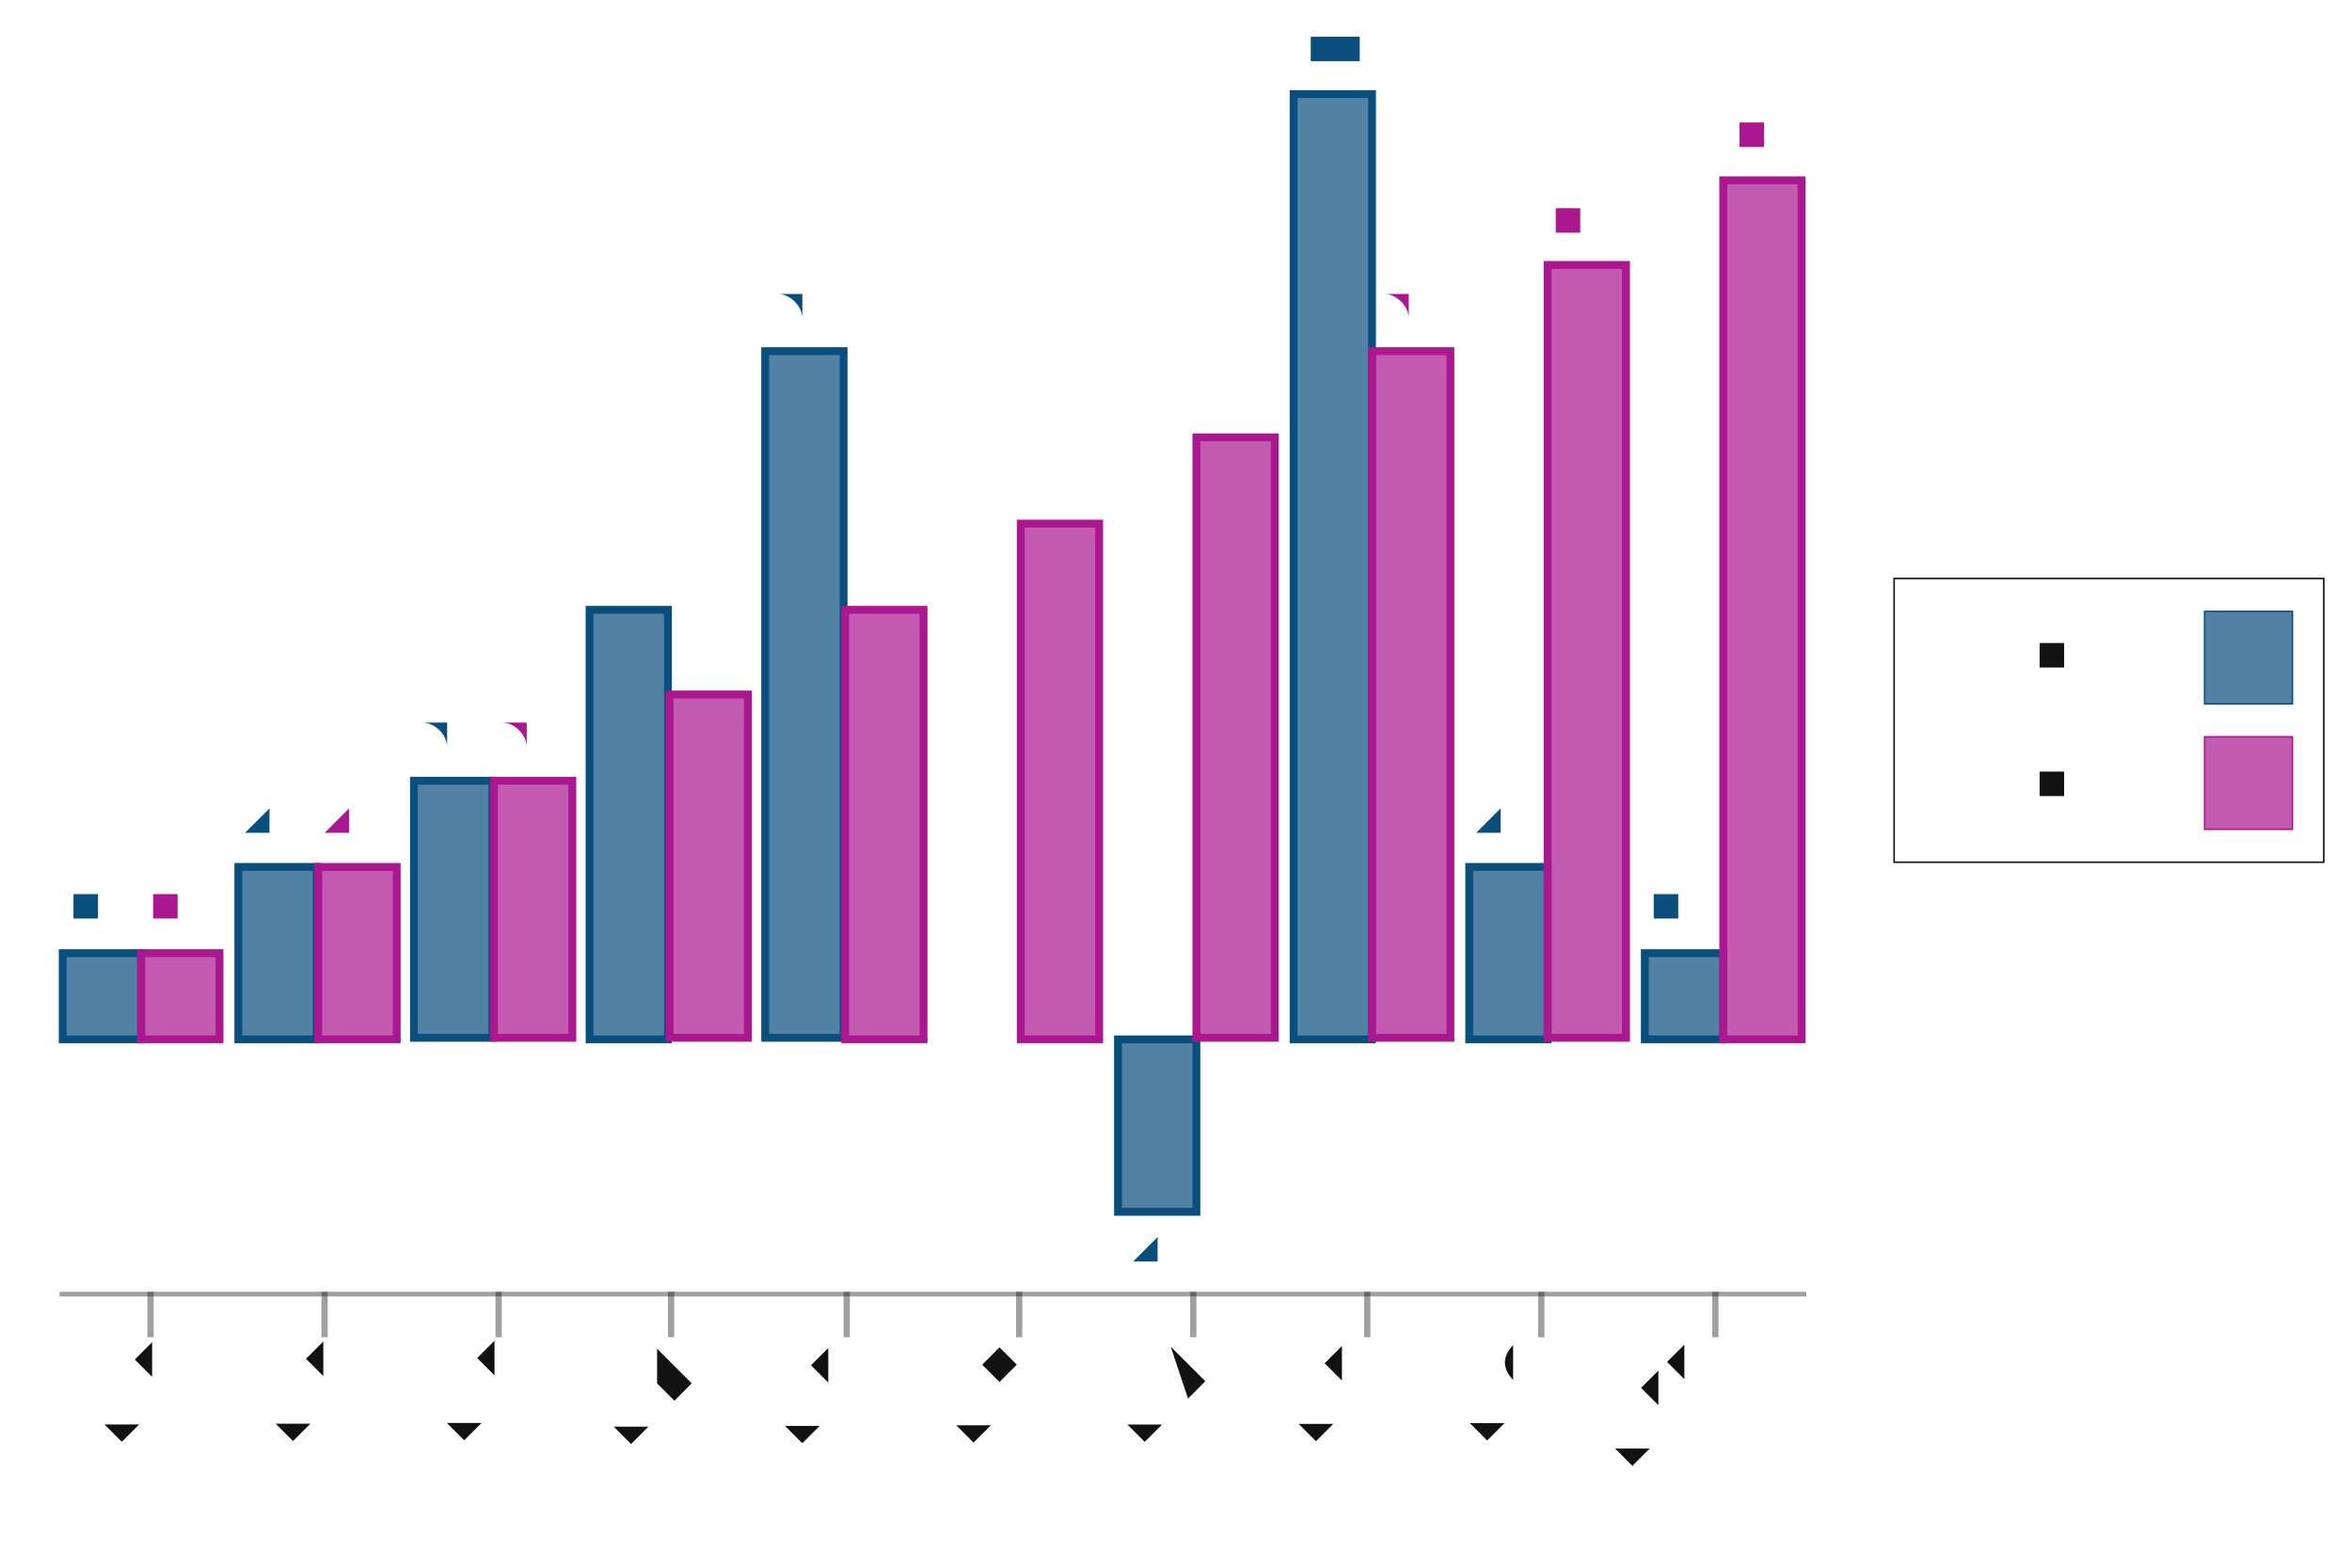
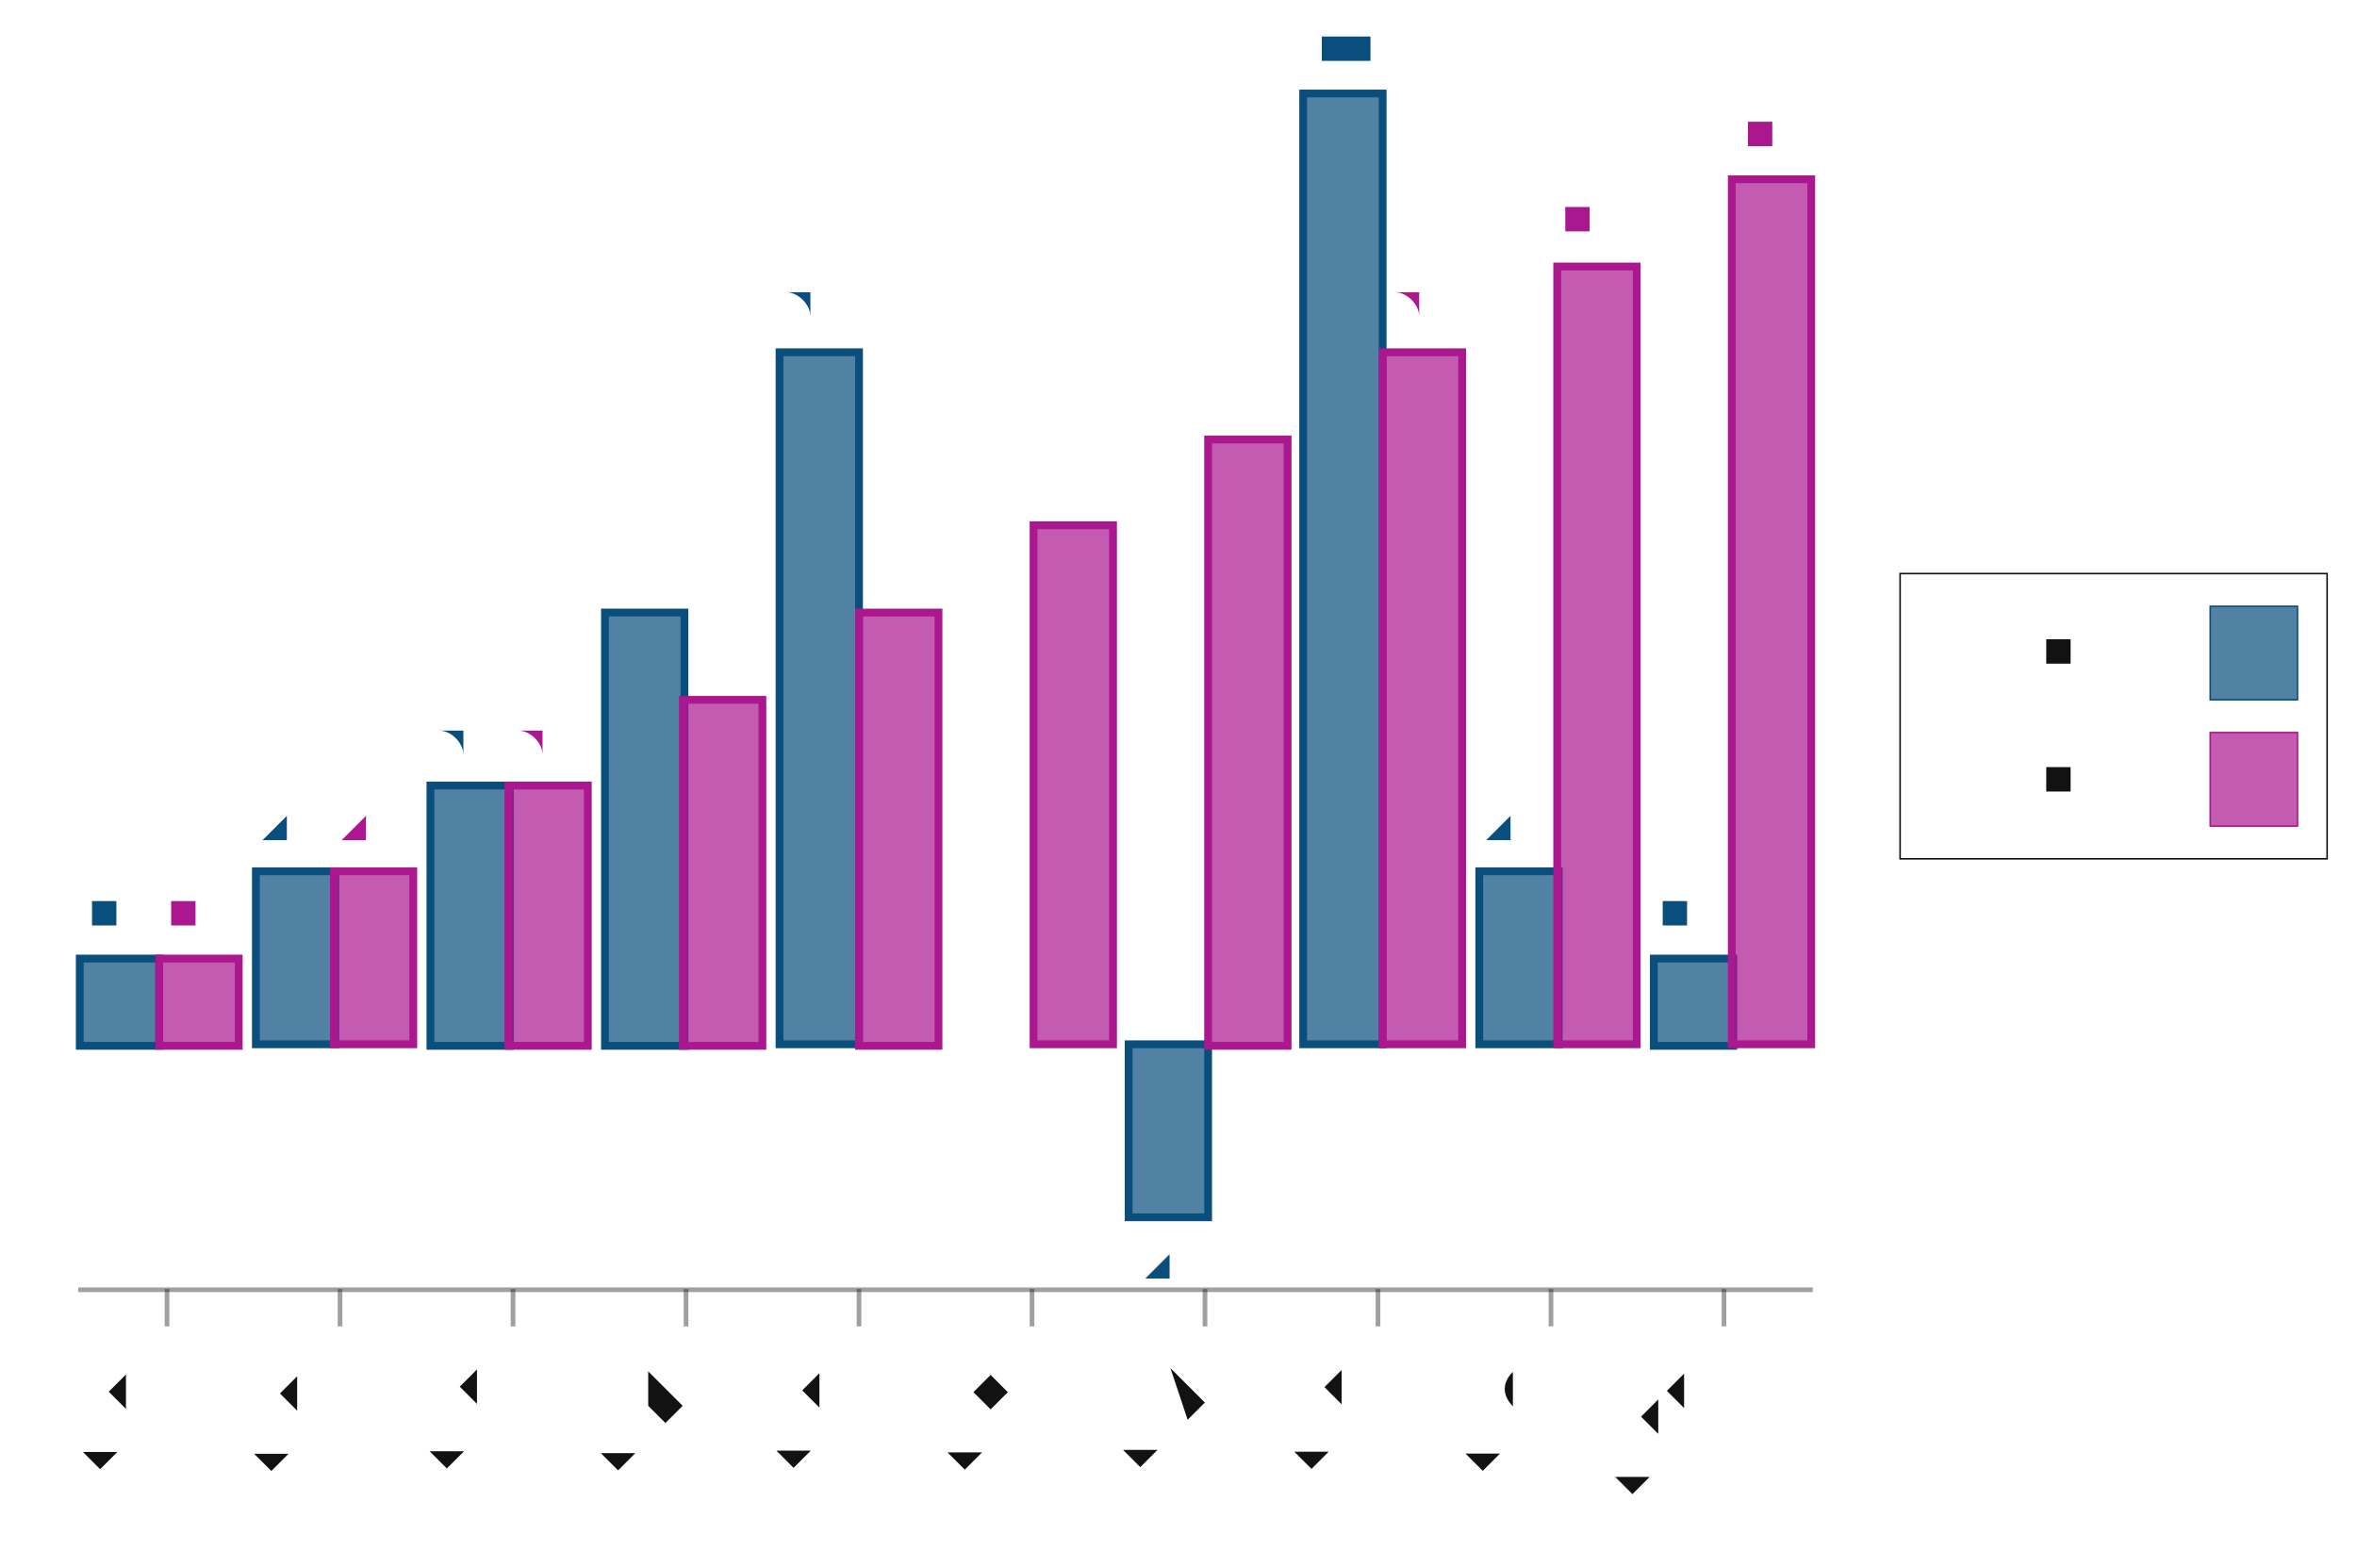
- <svg xmlns="http://www.w3.org/2000/svg" width="450" height="300" viewBox="-0.75 -0.5 1.5 1.0">
+ <svg xmlns="http://www.w3.org/2000/svg" width="451" height="300" viewBox="-0.762 -0.5 1.512 1.006">
  <style>svg {
  color-scheme: light dark;
}
{
  .canvas g, .title g, .axisbar g, .ticktext g, .tickglyph g, .ticklines g, .legendContent g text {
    fill: rgb(5%, 5%, 5%);
  }
  .ticklines g, .tickglyph g, .legendBorder g {
    stroke: rgb(5%, 5%, 5%);
  }
  .legendBorder g {
    fill: rgb(94%, 94%, 94%);
  }
}
@media (prefers-color-scheme:dark) {
  .canvas g, .title g, .axisbar g, .ticktext g, .tickglyph g, .ticklines g, .legendContent g text {
    fill: rgb(94%, 94%, 94%);
  }
  .ticklines g, .tickglyph g, .legendBorder g {
    stroke: rgb(94%, 94%, 94%);
  }
  .legendBorder g {
    fill: rgb(5%, 5%, 5%);
  }
}
svg { font-family: system-ui,-apple-system,"Segoe UI",Roboto,"Helvetica Neue",Arial,"Noto Sans","Liberation Sans",sans-serif,"Apple Color Emoji","Segoe UI Emoji","Segoe UI Symbol","Noto Color Emoji";
}

ticktext { font-family: SFMono-Regular,Menlo,Monaco,Consolas,"Liberation Mono","Courier New",monospace;
}

</style>
  <g class="chart">
    <g class="barchart">
      <g stroke-width="0.005" stroke="rgb(2%, 29%, 48%)" stroke-opacity="1.0" fill="rgb(2%, 29%, 48%)" fill-opacity="0.7">
-         <rect width="0.05" height="0.055" x="-0.71" y="0.108" />
-         <rect width="0.05" height="0.11" x="-0.598" y="0.053" />
-         <rect width="0.05" height="0.164" x="-0.486" y="-0.002" />
-         <rect width="0.05" height="0.274" x="-0.374" y="-0.111" />
-         <rect width="0.05" height="0.438" x="-0.262" y="-0.276" />
-         <rect width="0.05" height="0" x="-0.149" y="0.163" />
-         <rect width="0.05" height="0.11" x="-0.037" y="0.163" />
-         <rect width="0.05" height="0.603" x="0.075" y="-0.44" />
-         <rect width="0.05" height="0.11" x="0.187" y="0.053" />
-         <rect width="0.05" height="0.055" x="0.299" y="0.108" />
+         <rect width="0.051" height="0.056" x="-0.711" y="0.115" />
+         <rect width="0.051" height="0.111" x="-0.598" y="0.059" />
+         <rect width="0.051" height="0.167" x="-0.486" y="0.004" />
+         <rect width="0.051" height="0.278" x="-0.374" y="-0.107" />
+         <rect width="0.051" height="0.444" x="-0.262" y="-0.274" />
+         <rect width="0.051" height="0" x="-0.15" y="0.17" />
+         <rect width="0.051" height="0.111" x="-0.038" y="0.17" />
+         <rect width="0.051" height="0.61" x="0.074" y="-0.44" />
+         <rect width="0.051" height="0.111" x="0.187" y="0.059" />
+         <rect width="0.051" height="0.056" x="0.299" y="0.115" />
      </g>
      <g stroke-width="0.005" stroke="rgb(66%, 7%, 55%)" stroke-opacity="1.0" fill="rgb(66%, 7%, 55%)" fill-opacity="0.7">
-         <rect width="0.05" height="0.055" x="-0.66" y="0.108" />
-         <rect width="0.05" height="0.11" x="-0.547" y="0.053" />
-         <rect width="0.05" height="0.164" x="-0.435" y="-0.002" />
-         <rect width="0.05" height="0.219" x="-0.323" y="-0.057" />
-         <rect width="0.05" height="0.274" x="-0.211" y="-0.111" />
-         <rect width="0.05" height="0.329" x="-0.099" y="-0.166" />
-         <rect width="0.05" height="0.383" x="0.013" y="-0.221" />
-         <rect width="0.05" height="0.438" x="0.125" y="-0.276" />
-         <rect width="0.05" height="0.493" x="0.237" y="-0.331" />
-         <rect width="0.05" height="0.548" x="0.349" y="-0.385" />
+         <rect width="0.051" height="0.056" x="-0.66" y="0.115" />
+         <rect width="0.051" height="0.111" x="-0.548" y="0.059" />
+         <rect width="0.051" height="0.167" x="-0.436" y="0.004" />
+         <rect width="0.051" height="0.222" x="-0.324" y="-0.051" />
+         <rect width="0.051" height="0.278" x="-0.211" y="-0.107" />
+         <rect width="0.051" height="0.333" x="-0.099" y="-0.163" />
+         <rect width="0.051" height="0.389" x="0.013" y="-0.218" />
+         <rect width="0.051" height="0.444" x="0.125" y="-0.274" />
+         <rect width="0.051" height="0.499" x="0.237" y="-0.329" />
+         <rect width="0.051" height="0.555" x="0.349" y="-0.385" />
      </g>
      <g stroke-width="0.0" stroke="none" fill="rgb(2%, 29%, 48%)" fill-opacity="1.0" font-size="0.027" text-anchor="middle">
-         <text x="-0.684" y="0.086">1.0</text>
-         <text x="-0.573" y="0.032">2.0</text>
-         <text x="-0.461" y="-0.023">3.0</text>
-         <text x="-0.348" y="-0.133">5.0</text>
-         <text x="-0.236" y="-0.297">8.0</text>
-         <text x="-0.124" y="0.141">0.0</text>
-         <text x="-0.013" y="0.308">-2.0</text>
+         <text x="-0.685" y="0.093">1.0</text>
+         <text x="-0.573" y="0.038">2.0</text>
+         <text x="-0.461" y="-0.018">3.0</text>
+         <text x="-0.349" y="-0.129">5.0</text>
+         <text x="-0.237" y="-0.295">8.0</text>
+         <text x="-0.125" y="0.149">0.0</text>
+         <text x="-0.012" y="0.318">-2.0</text>
        <text x="0.1" y="-0.462">11</text>
-         <text x="0.212" y="0.032">2.0</text>
-         <text x="0.324" y="0.086">1.0</text>
+         <text x="0.212" y="0.038">2.0</text>
+         <text x="0.324" y="0.093">1.0</text>
      </g>
      <g stroke-width="0.0" stroke="none" fill="rgb(66%, 7%, 55%)" fill-opacity="1.0" font-size="0.027" text-anchor="middle">
-         <text x="-0.634" y="0.086">1.0</text>
-         <text x="-0.522" y="0.032">2.0</text>
-         <text x="-0.41" y="-0.023">3.0</text>
-         <text x="-0.298" y="-0.078">4.0</text>
-         <text x="-0.186" y="-0.133">5.0</text>
-         <text x="-0.074" y="-0.188">6.0</text>
-         <text x="0.038" y="-0.243">7.0</text>
-         <text x="0.15" y="-0.297">8.0</text>
-         <text x="0.262" y="-0.352">9.0</text>
-         <text x="0.374" y="-0.407">10</text>
+         <text x="-0.635" y="0.093">1.0</text>
+         <text x="-0.523" y="0.038">2.0</text>
+         <text x="-0.41" y="-0.018">3.0</text>
+         <text x="-0.298" y="-0.073">4.0</text>
+         <text x="-0.186" y="-0.129">5.0</text>
+         <text x="-0.074" y="-0.184">6.0</text>
+         <text x="0.038" y="-0.24">7.0</text>
+         <text x="0.15" y="-0.295">8.0</text>
+         <text x="0.262" y="-0.351">9.0</text>
+         <text x="0.374" y="-0.406">10</text>
      </g>
    </g>
  </g>
  <g class="hud">
    <g class="axis">
      <g class="axisbar">
        <g stroke-width="0" stroke="rgb(0%, 0%, 0%)" stroke-opacity="0" fill="rgb(5%, 5%, 5%)" fill-opacity="0.4">
-           <rect width="1.114" height="0.003" x="-0.712" y="0.324" />
+           <rect width="1.113" height="0.003" x="-0.712" y="0.326" />
        </g>
      </g>
      <g class="ticks">
        <g class="tickglyph">
-           <g stroke-width="0.004" stroke="rgb(5%, 5%, 5%)" stroke-opacity="0.4" fill="rgb(5%, 5%, 5%)" fill-opacity="0.4">
-             <polyline points="-0.654,0.353 -0.654,0.324" />
-             <polyline points="-0.543,0.353 -0.543,0.324" />
-             <polyline points="-0.432,0.353 -0.432,0.324" />
-             <polyline points="-0.322,0.353 -0.322,0.324" />
-             <polyline points="-0.21,0.353 -0.21,0.324" />
-             <polyline points="-0.1,0.353 -0.1,0.324" />
-             <polyline points="0.011,0.353 0.011,0.324" />
-             <polyline points="0.122,0.353 0.122,0.324" />
-             <polyline points="0.233,0.353 0.233,0.324" />
-             <polyline points="0.344,0.353 0.344,0.324" />
+           <g stroke-width="0.003" stroke="rgb(5%, 5%, 5%)" stroke-opacity="0.4" fill="rgb(5%, 5%, 5%)" fill-opacity="0.4">
+             <polyline points="-0.655,0.351 -0.655,0.327" />
+             <polyline points="-0.544,0.351 -0.544,0.327" />
+             <polyline points="-0.433,0.351 -0.433,0.327" />
+             <polyline points="-0.322,0.351 -0.322,0.327" />
+             <polyline points="-0.211,0.351 -0.211,0.327" />
+             <polyline points="-0.1,0.351 -0.1,0.327" />
+             <polyline points="0.011,0.351 0.011,0.327" />
+             <polyline points="0.122,0.351 0.122,0.327" />
+             <polyline points="0.233,0.351 0.233,0.327" />
+             <polyline points="0.344,0.351 0.344,0.327" />
          </g>
        </g>
        <g class="ticktext">
          <g stroke-width="0.0" stroke="none" fill="rgb(5%, 5%, 5%)" fill-opacity="1.0" font-size="0.04" text-anchor="end">
-             <text x="-0.628" y="0.374" transform="rotate(-45.0, -0.6279, 0.3743)">row 1</text>
-             <text x="-0.519" y="0.374" transform="rotate(-45.0, -0.5192, 0.3743)">row 2</text>
-             <text x="-0.41" y="0.374" transform="rotate(-45.0, -0.4105, 0.3743)">row 3</text>
-             <text x="-0.302" y="0.374" transform="rotate(-45.0, -0.3017, 0.3743)">row 4</text>
-             <text x="-0.193" y="0.374" transform="rotate(-45.0, -0.193, 0.3743)">row 5</text>
-             <text x="-0.084" y="0.374" transform="rotate(-45.0, -0.0842, 0.3743)">row 6</text>
-             <text x="0.025" y="0.374" transform="rotate(-45.0, 0.0245, 0.3743)">row 7</text>
-             <text x="0.133" y="0.374" transform="rotate(-45.0, 0.1333, 0.3743)">row 8</text>
-             <text x="0.242" y="0.374" transform="rotate(-45.0, 0.242, 0.3743)">row 9</text>
-             <text x="0.351" y="0.374" transform="rotate(-45.0, 0.3508, 0.3743)">row 10</text>
+             <text x="-0.655" y="0.395" transform="rotate(-45.0, -0.655, 0.3954)">row 1</text>
+             <text x="-0.544" y="0.395" transform="rotate(-45.0, -0.544, 0.3954)">row 2</text>
+             <text x="-0.433" y="0.395" transform="rotate(-45.0, -0.433, 0.3954)">row 3</text>
+             <text x="-0.322" y="0.395" transform="rotate(-45.0, -0.3219, 0.3954)">row 4</text>
+             <text x="-0.211" y="0.395" transform="rotate(-45.0, -0.2109, 0.3954)">row 5</text>
+             <text x="-0.1" y="0.395" transform="rotate(-45.0, -0.0999, 0.3954)">row 6</text>
+             <text x="0.011" y="0.395" transform="rotate(-45.0, 0.0111, 0.3954)">row 7</text>
+             <text x="0.122" y="0.395" transform="rotate(-45.0, 0.1221, 0.3954)">row 8</text>
+             <text x="0.233" y="0.395" transform="rotate(-45.0, 0.2332, 0.3954)">row 9</text>
+             <text x="0.344" y="0.395" transform="rotate(-45.0, 0.3442, 0.3954)">row 10</text>
          </g>
        </g>
      </g>
    </g>
    <g class="legend">
      <g class="padding" />
      <g class="padding" />
      <g class="frame">
        <g stroke-width="0.001" stroke="rgb(5%, 5%, 5%)" stroke-opacity="1.0" fill="rgb(5%, 5%, 5%)" fill-opacity="0">
-           <rect width="0.274" height="0.181" x="0.458" y="-0.131" />
+           <rect width="0.274" height="0.183" x="0.457" y="-0.132" />
        </g>
      </g>
      <g class="legendContent">
        <g stroke-width="0.0" stroke="none" fill="rgb(5%, 5%, 5%)" fill-opacity="1.0" font-size="0.03" text-anchor="start">
          <text x="0.476" y="0.008">column 2</text>
        </g>
        <g stroke-width="0.001" stroke="rgb(66%, 7%, 55%)" stroke-opacity="1.0" fill="rgb(66%, 7%, 55%)" fill-opacity="0.7">
-           <rect width="0.056" height="0.059" x="0.656" y="-0.03" />
+           <rect width="0.056" height="0.06" x="0.656" y="-0.03" />
        </g>
        <g stroke-width="0.0" stroke="none" fill="rgb(5%, 5%, 5%)" fill-opacity="1.0" font-size="0.03" text-anchor="start">
-           <text x="0.476" y="-0.072">column 1</text>
+           <text x="0.476" y="-0.073">column 1</text>
        </g>
        <g stroke-width="0.001" stroke="rgb(2%, 29%, 48%)" stroke-opacity="1.0" fill="rgb(2%, 29%, 48%)" fill-opacity="0.7">
-           <rect width="0.056" height="0.059" x="0.656" y="-0.11" />
+           <rect width="0.056" height="0.06" x="0.656" y="-0.111" />
        </g>
      </g>
    </g>
    <g class="frame">
      <g stroke-width="0" stroke="rgb(0%, 0%, 0%)" stroke-opacity="0" fill="rgb(100%, 100%, 100%)" fill-opacity="0.02">
        <rect width="1.5" height="1.0" x="-0.75" y="-0.5" />
      </g>
    </g>
  </g>
</svg>
